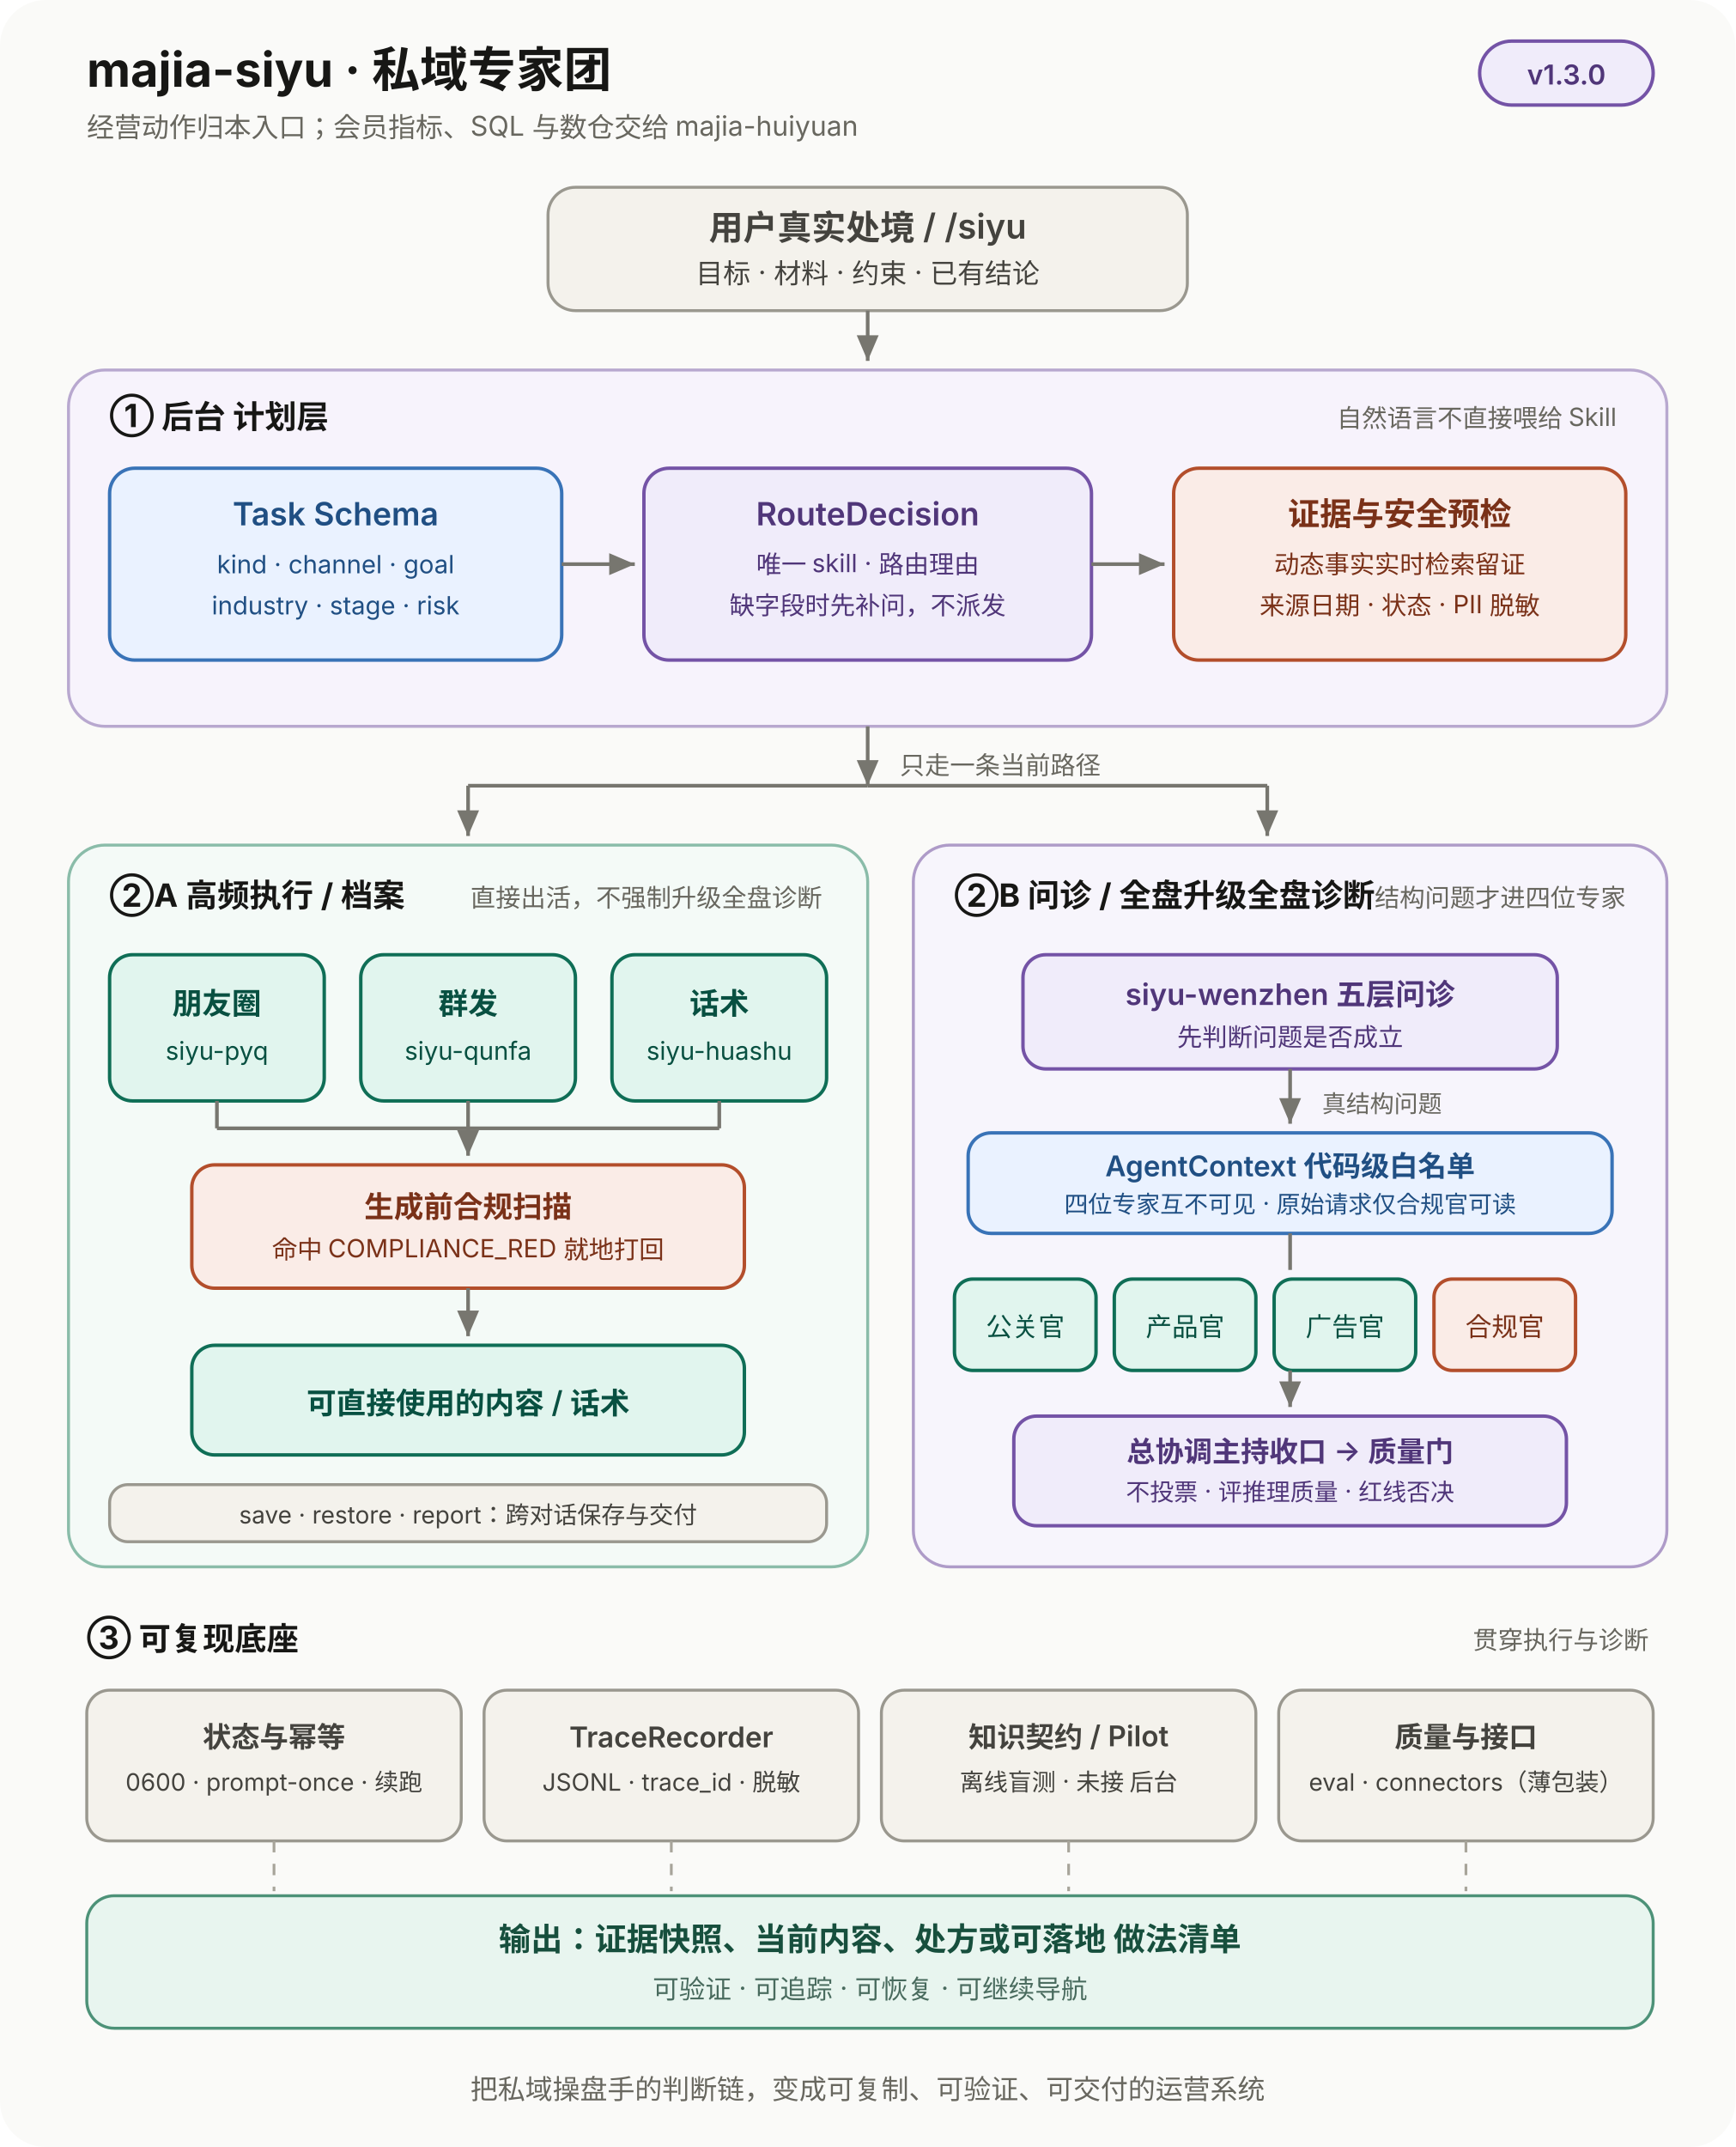
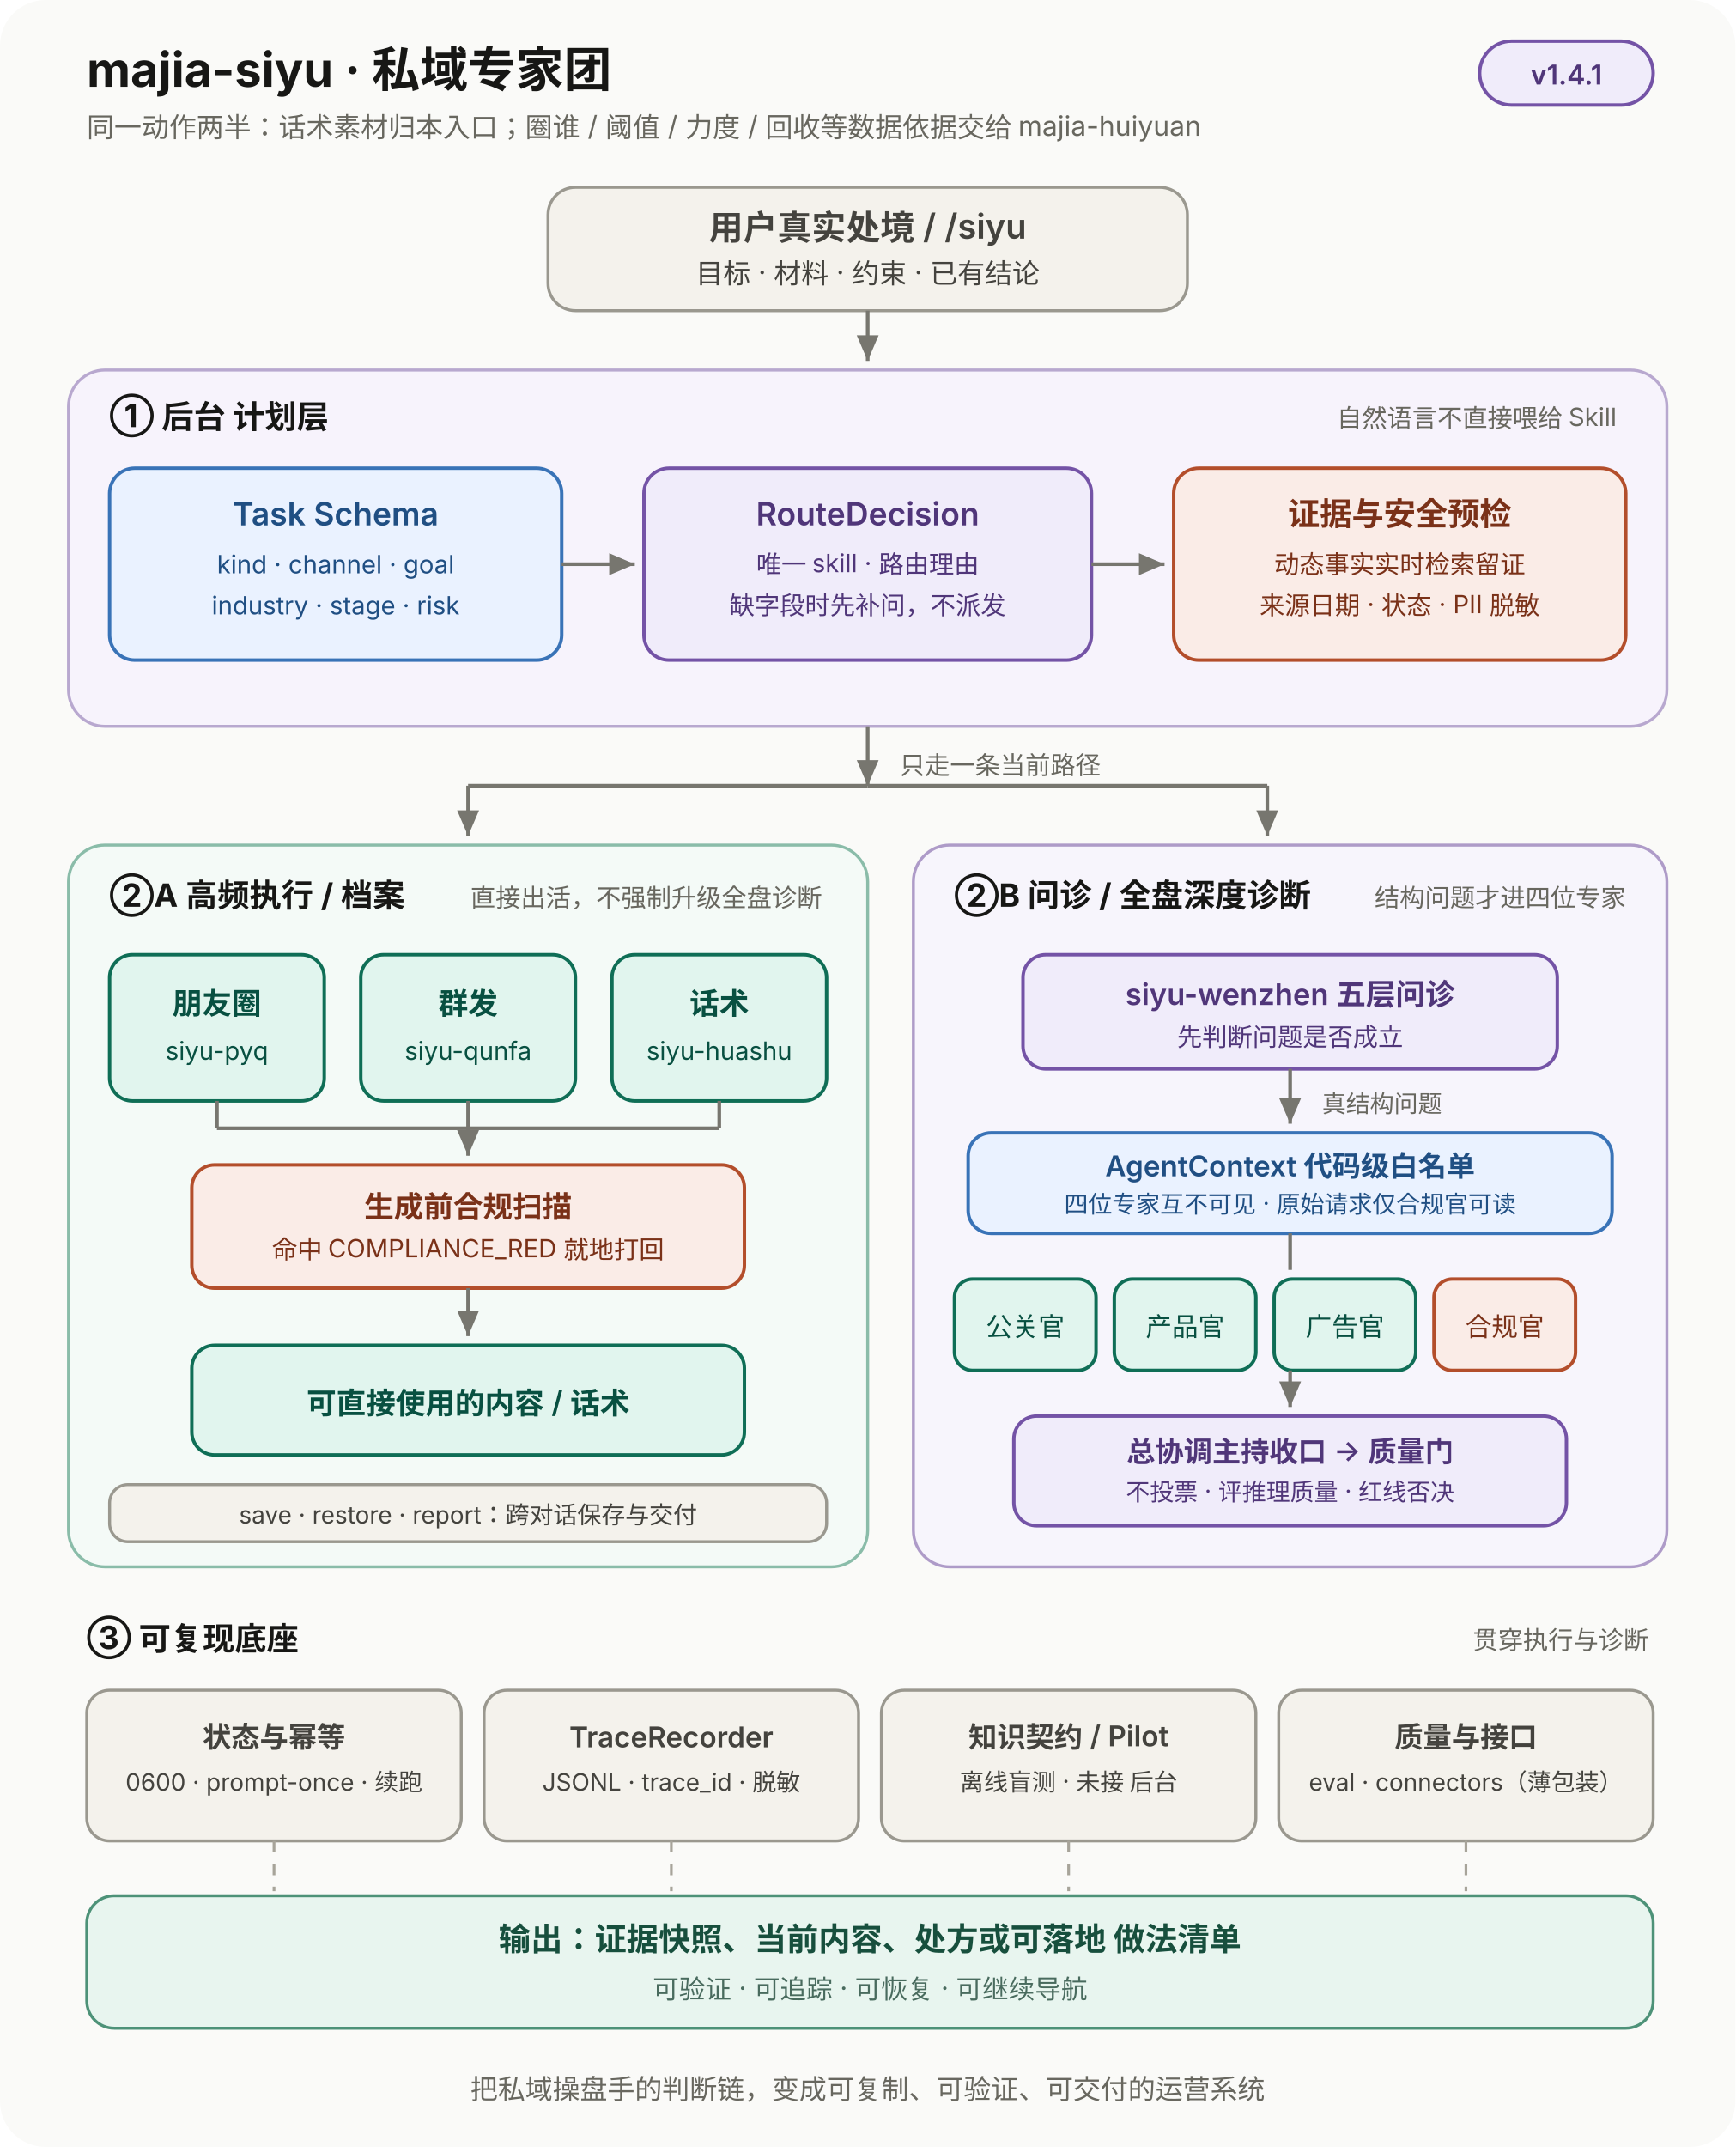
<svg xmlns="http://www.w3.org/2000/svg" width="100%" viewBox="0 0 760 940" role="img">
  <defs>
    <marker id="arrow" markerWidth="9" markerHeight="9" refX="7" refY="3" orient="auto">
      <path d="M0,0 L7,3 L0,6 Z" fill="#77766F" />
    </marker>
    <style>
    text{font-family:'PingFang SC','Microsoft YaHei',-apple-system,BlinkMacSystemFont,'Segoe UI',sans-serif}
    .title{fill:#171715;font-weight:650}
    .muted{fill:#68675F}
    .line{stroke:#77766F;stroke-width:1.6;fill:none}
    .dash{stroke:#A7A49A;stroke-width:1.2;stroke-dasharray:5 5;fill:none}
    .blue rect{fill:#EAF2FF;stroke:#3973B7;stroke-width:1.5}
    .blue text{fill:#204F83}
    .teal rect{fill:#E1F5EE;stroke:#0F6E56;stroke-width:1.5}
    .teal text{fill:#085041}
    .violet rect{fill:#F0ECFA;stroke:#7453A6;stroke-width:1.5}
    .violet text{fill:#503679}
    .coral rect{fill:#FAECE7;stroke:#B34E2B;stroke-width:1.5}
    .coral text{fill:#7A3118}
    .gray rect{fill:#F4F2EC;stroke:#9A988F;stroke-width:1.3}
    .gray text{fill:#44433E}
  </style>
  </defs>
  <rect x="0" y="0" width="760" height="940" rx="20" fill="#FAFAF8" />
  <text x="38" y="38" font-size="21" class="title">majia-siyu · 私域专家团</text>
  <g class="violet">
    <rect x="648" y="18" width="76" height="28" rx="14" />
-     <text x="686" y="37" text-anchor="middle" font-size="12" font-weight="600">v1.3.0</text>
+     <text x="686" y="37" text-anchor="middle" font-size="12" font-weight="600">v1.4.1</text>
  </g>
-   <text x="38" y="60" font-size="12" class="muted">经营动作归本入口；会员指标、SQL 与数仓交给 majia-huiyuan</text>
+   <text x="38" y="60" font-size="12" class="muted">同一动作两半：话术素材归本入口；圈谁 / 阈值 / 力度 / 回收等数据依据交给 majia-huiyuan</text>
  <g class="gray">
    <rect x="240" y="82" width="280" height="54" rx="12" />
    <text x="380" y="105" text-anchor="middle" font-size="15" font-weight="600">用户真实处境 / /siyu</text>
    <text x="380" y="124" text-anchor="middle" font-size="12">目标 · 材料 · 约束 · 已有结论</text>
  </g>
  <line x1="380" y1="136" x2="380" y2="158" class="line" marker-end="url(#arrow)" />
  <rect x="30" y="162" width="700" height="156" rx="16" fill="#F7F3FC" stroke="#B8A8CF" stroke-width="1.3" />
  <text x="48" y="187" font-size="14" class="title">① 后台 计划层</text>
  <text x="708" y="187" text-anchor="end" font-size="11" class="muted">自然语言不直接喂给 Skill</text>
  <g class="blue">
    <rect x="48" y="205" width="198" height="84" rx="11" />
    <text x="147" y="230" text-anchor="middle" font-size="14" font-weight="600">Task Schema</text>
    <text x="147" y="251" text-anchor="middle" font-size="11">kind · channel · goal</text>
    <text x="147" y="269" text-anchor="middle" font-size="11">industry · stage · risk</text>
  </g>
  <line x1="246" y1="247" x2="278" y2="247" class="line" marker-end="url(#arrow)" />
  <g class="violet">
    <rect x="282" y="205" width="196" height="84" rx="11" />
    <text x="380" y="230" text-anchor="middle" font-size="14" font-weight="600">RouteDecision</text>
    <text x="380" y="251" text-anchor="middle" font-size="11">唯一 skill · 路由理由</text>
    <text x="380" y="269" text-anchor="middle" font-size="11">缺字段时先补问，不派发</text>
  </g>
  <line x1="478" y1="247" x2="510" y2="247" class="line" marker-end="url(#arrow)" />
  <g class="coral">
    <rect x="514" y="205" width="198" height="84" rx="11" />
    <text x="613" y="230" text-anchor="middle" font-size="14" font-weight="600">证据与安全预检</text>
    <text x="613" y="251" text-anchor="middle" font-size="11">动态事实实时检索留证</text>
    <text x="613" y="269" text-anchor="middle" font-size="11">来源日期 · 状态 · PII 脱敏</text>
  </g>
  <line x1="380" y1="318" x2="380" y2="344" class="line" marker-end="url(#arrow)" />
  <text x="394" y="339" font-size="11" class="muted">只走一条当前路径</text>
  <line x1="380" y1="344" x2="205" y2="344" class="line" />
  <line x1="380" y1="344" x2="555" y2="344" class="line" />
  <line x1="205" y1="344" x2="205" y2="366" class="line" marker-end="url(#arrow)" />
  <line x1="555" y1="344" x2="555" y2="366" class="line" marker-end="url(#arrow)" />
  <rect x="30" y="370" width="350" height="316" rx="16" fill="#F4FAF7" stroke="#8ABCA9" stroke-width="1.3" />
  <text x="48" y="397" font-size="14" class="title">②A 高频执行 / 档案</text>
  <text x="360" y="397" text-anchor="end" font-size="11" class="muted">直接出活，不强制升级全盘诊断</text>
  <g class="teal">
    <rect x="48" y="418" width="94" height="64" rx="10" />
    <text x="95" y="444" text-anchor="middle" font-size="13" font-weight="600">朋友圈</text>
    <text x="95" y="464" text-anchor="middle" font-size="11">siyu-pyq</text>
  </g>
  <g class="teal">
    <rect x="158" y="418" width="94" height="64" rx="10" />
    <text x="205" y="444" text-anchor="middle" font-size="13" font-weight="600">群发</text>
    <text x="205" y="464" text-anchor="middle" font-size="11">siyu-qunfa</text>
  </g>
  <g class="teal">
    <rect x="268" y="418" width="94" height="64" rx="10" />
    <text x="315" y="444" text-anchor="middle" font-size="13" font-weight="600">话术</text>
    <text x="315" y="464" text-anchor="middle" font-size="11">siyu-huashu</text>
  </g>
  <line x1="95" y1="482" x2="95" y2="494" class="line" />
  <line x1="205" y1="482" x2="205" y2="494" class="line" />
  <line x1="315" y1="482" x2="315" y2="494" class="line" />
  <line x1="95" y1="494" x2="315" y2="494" class="line" />
  <line x1="205" y1="494" x2="205" y2="506" class="line" marker-end="url(#arrow)" />
  <g class="coral">
    <rect x="84" y="510" width="242" height="54" rx="10" />
    <text x="205" y="533" text-anchor="middle" font-size="13" font-weight="600">生成前合规扫描</text>
    <text x="205" y="551" text-anchor="middle" font-size="11">命中 COMPLIANCE_RED 就地打回</text>
  </g>
  <line x1="205" y1="564" x2="205" y2="585" class="line" marker-end="url(#arrow)" />
  <g class="teal">
    <rect x="84" y="589" width="242" height="48" rx="10" />
    <text x="205" y="619" text-anchor="middle" font-size="13" font-weight="600">可直接使用的内容 / 话术</text>
  </g>
  <g class="gray">
    <rect x="48" y="650" width="314" height="25" rx="8" />
    <text x="205" y="667" text-anchor="middle" font-size="10.5">save · restore · report：跨对话保存与交付</text>
  </g>
  <rect x="400" y="370" width="330" height="316" rx="16" fill="#F7F5FC" stroke="#AE9BC8" stroke-width="1.3" />
-   <text x="418" y="397" font-size="14" class="title">②B 问诊 / 全盘升级全盘诊断</text>
+   <text x="418" y="397" font-size="14" class="title">②B 问诊 / 全盘深度诊断</text>
  <text x="712" y="397" text-anchor="end" font-size="11" class="muted">结构问题才进四位专家</text>
  <g class="violet">
    <rect x="448" y="418" width="234" height="50" rx="10" />
    <text x="565" y="440" text-anchor="middle" font-size="13" font-weight="600">siyu-wenzhen 五层问诊</text>
    <text x="565" y="458" text-anchor="middle" font-size="11">先判断问题是否成立</text>
  </g>
  <line x1="565" y1="468" x2="565" y2="492" class="line" marker-end="url(#arrow)" />
  <text x="579" y="487" font-size="10.5" class="muted">真结构问题</text>
  <g class="blue">
    <rect x="424" y="496" width="282" height="44" rx="10" />
    <text x="565" y="515" text-anchor="middle" font-size="12.5" font-weight="600">AgentContext 代码级白名单</text>
    <text x="565" y="531" text-anchor="middle" font-size="10.5">四位专家互不可见 · 原始请求仅合规官可读</text>
  </g>
  <line x1="565" y1="540" x2="565" y2="556" class="line" />
  <g class="teal">
    <rect x="418" y="560" width="62" height="40" rx="8" />
    <text x="449" y="585" text-anchor="middle" font-size="11.5">公关官</text>
  </g>
  <g class="teal">
    <rect x="488" y="560" width="62" height="40" rx="8" />
    <text x="519" y="585" text-anchor="middle" font-size="11.5">产品官</text>
  </g>
  <g class="teal">
    <rect x="558" y="560" width="62" height="40" rx="8" />
    <text x="589" y="585" text-anchor="middle" font-size="11.5">广告官</text>
  </g>
  <g class="coral">
    <rect x="628" y="560" width="62" height="40" rx="8" />
    <text x="659" y="585" text-anchor="middle" font-size="11.5">合规官</text>
  </g>
  <line x1="565" y1="600" x2="565" y2="616" class="line" marker-end="url(#arrow)" />
  <g class="violet">
    <rect x="444" y="620" width="242" height="48" rx="10" />
    <text x="565" y="640" text-anchor="middle" font-size="12.5" font-weight="600">总协调主持收口 → 质量门</text>
    <text x="565" y="657" text-anchor="middle" font-size="10.5">不投票 · 评推理质量 · 红线否决</text>
  </g>
  <text x="38" y="722" font-size="14" class="title">③ 可复现底座</text>
  <text x="722" y="722" text-anchor="end" font-size="11" class="muted">贯穿执行与诊断</text>
  <g class="gray">
    <rect x="38" y="740" width="164" height="66" rx="10" />
    <text x="120" y="765" text-anchor="middle" font-size="12.5" font-weight="600">状态与幂等</text>
    <text x="120" y="784" text-anchor="middle" font-size="10.5">0600 · prompt-once · 续跑</text>
  </g>
  <g class="gray">
    <rect x="212" y="740" width="164" height="66" rx="10" />
    <text x="294" y="765" text-anchor="middle" font-size="12.5" font-weight="600">TraceRecorder</text>
    <text x="294" y="784" text-anchor="middle" font-size="10.5">JSONL · trace_id · 脱敏</text>
  </g>
  <g class="gray">
    <rect x="386" y="740" width="164" height="66" rx="10" />
    <text x="468" y="765" text-anchor="middle" font-size="12.5" font-weight="600">知识契约 / Pilot</text>
    <text x="468" y="784" text-anchor="middle" font-size="10.5">离线盲测 · 未接 后台</text>
  </g>
  <g class="gray">
    <rect x="560" y="740" width="164" height="66" rx="10" />
    <text x="642" y="765" text-anchor="middle" font-size="12.5" font-weight="600">质量与接口</text>
    <text x="642" y="784" text-anchor="middle" font-size="10.5">eval · connectors（薄包装）</text>
  </g>
  <line x1="120" y1="806" x2="120" y2="828" class="dash" />
  <line x1="294" y1="806" x2="294" y2="828" class="dash" />
  <line x1="468" y1="806" x2="468" y2="828" class="dash" />
  <line x1="642" y1="806" x2="642" y2="828" class="dash" />
  <rect x="38" y="830" width="686" height="58" rx="12" fill="#E8F5EF" stroke="#4D9278" stroke-width="1.3" />
  <text x="381" y="854" text-anchor="middle" font-size="14" font-weight="650" fill="#174F3D">输出：证据快照、当前内容、处方或可落地 做法清单</text>
  <text x="381" y="875" text-anchor="middle" font-size="11.5" fill="#496B5E">可验证 · 可追踪 · 可恢复 · 可继续导航</text>
  <text x="380" y="919" text-anchor="middle" font-size="12" class="muted">把私域操盘手的判断链，变成可复制、可验证、可交付的运营系统</text>
</svg>
